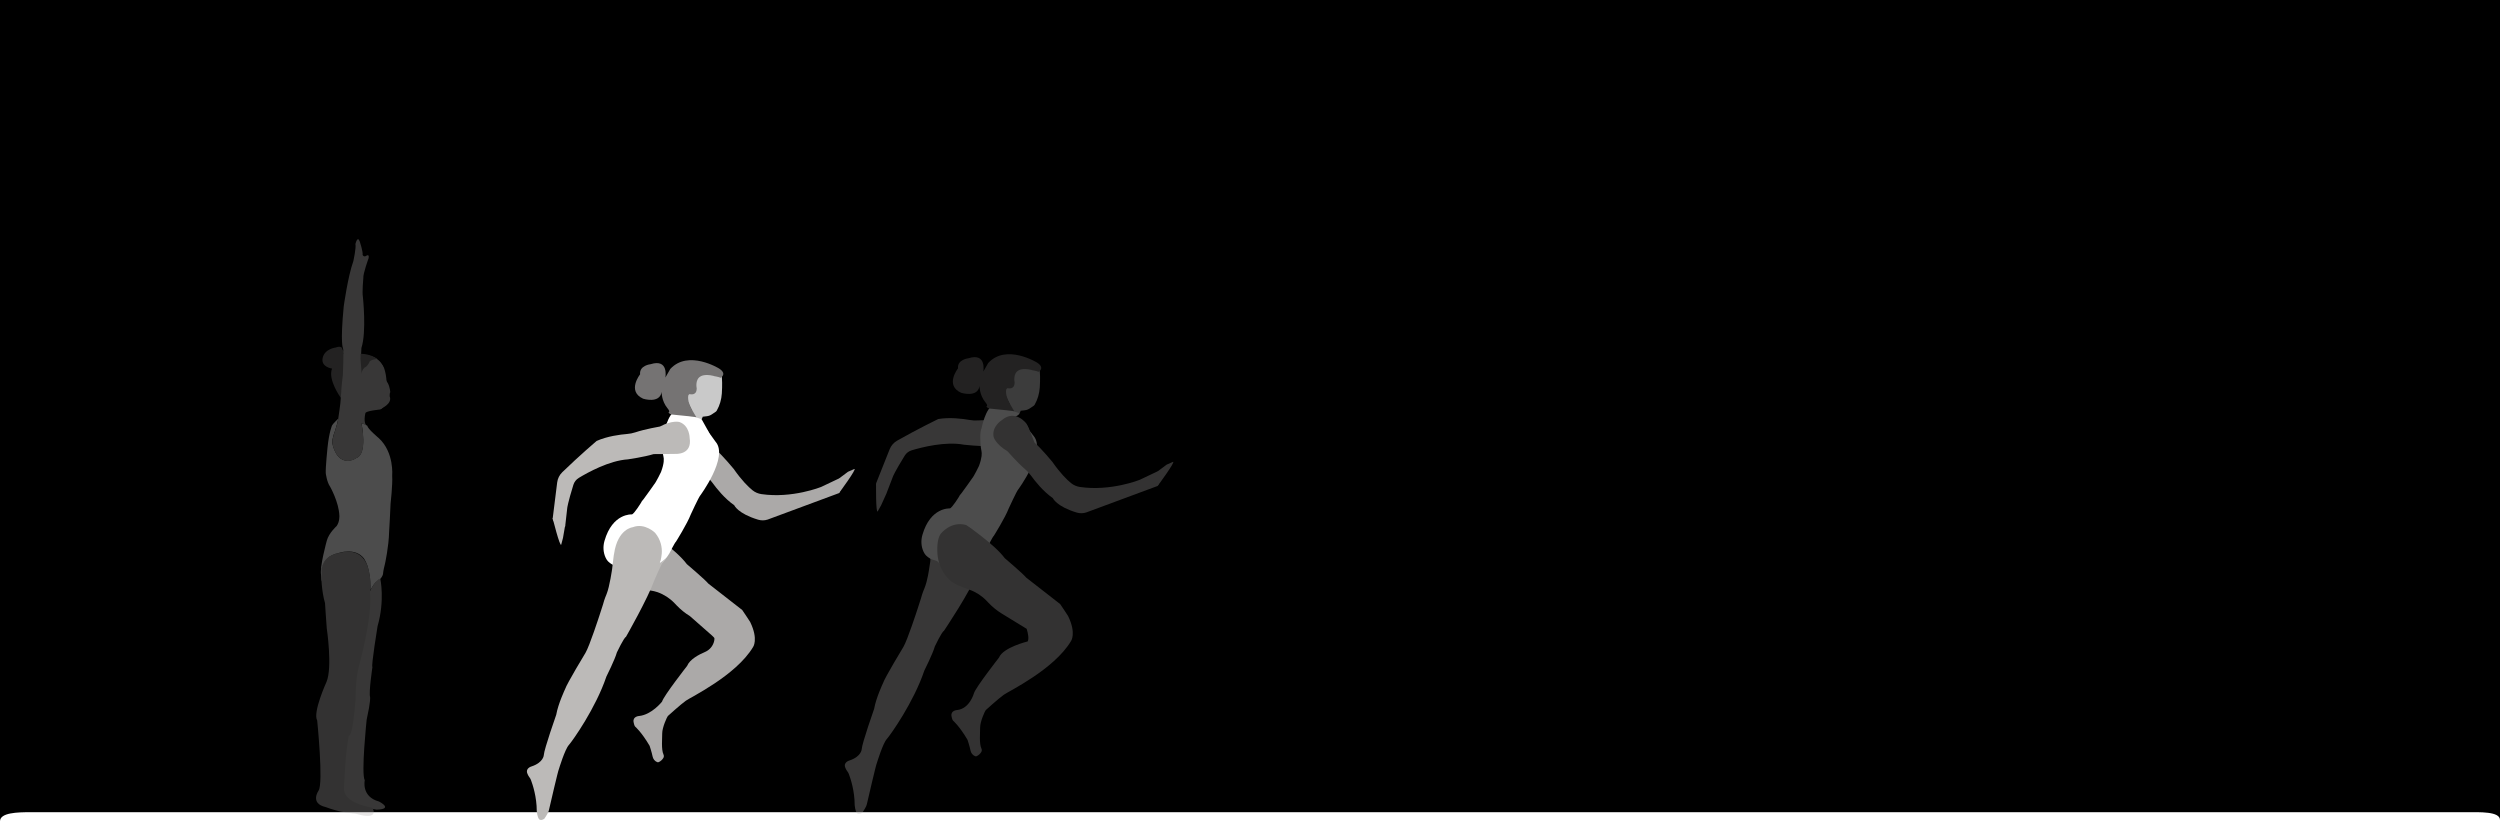
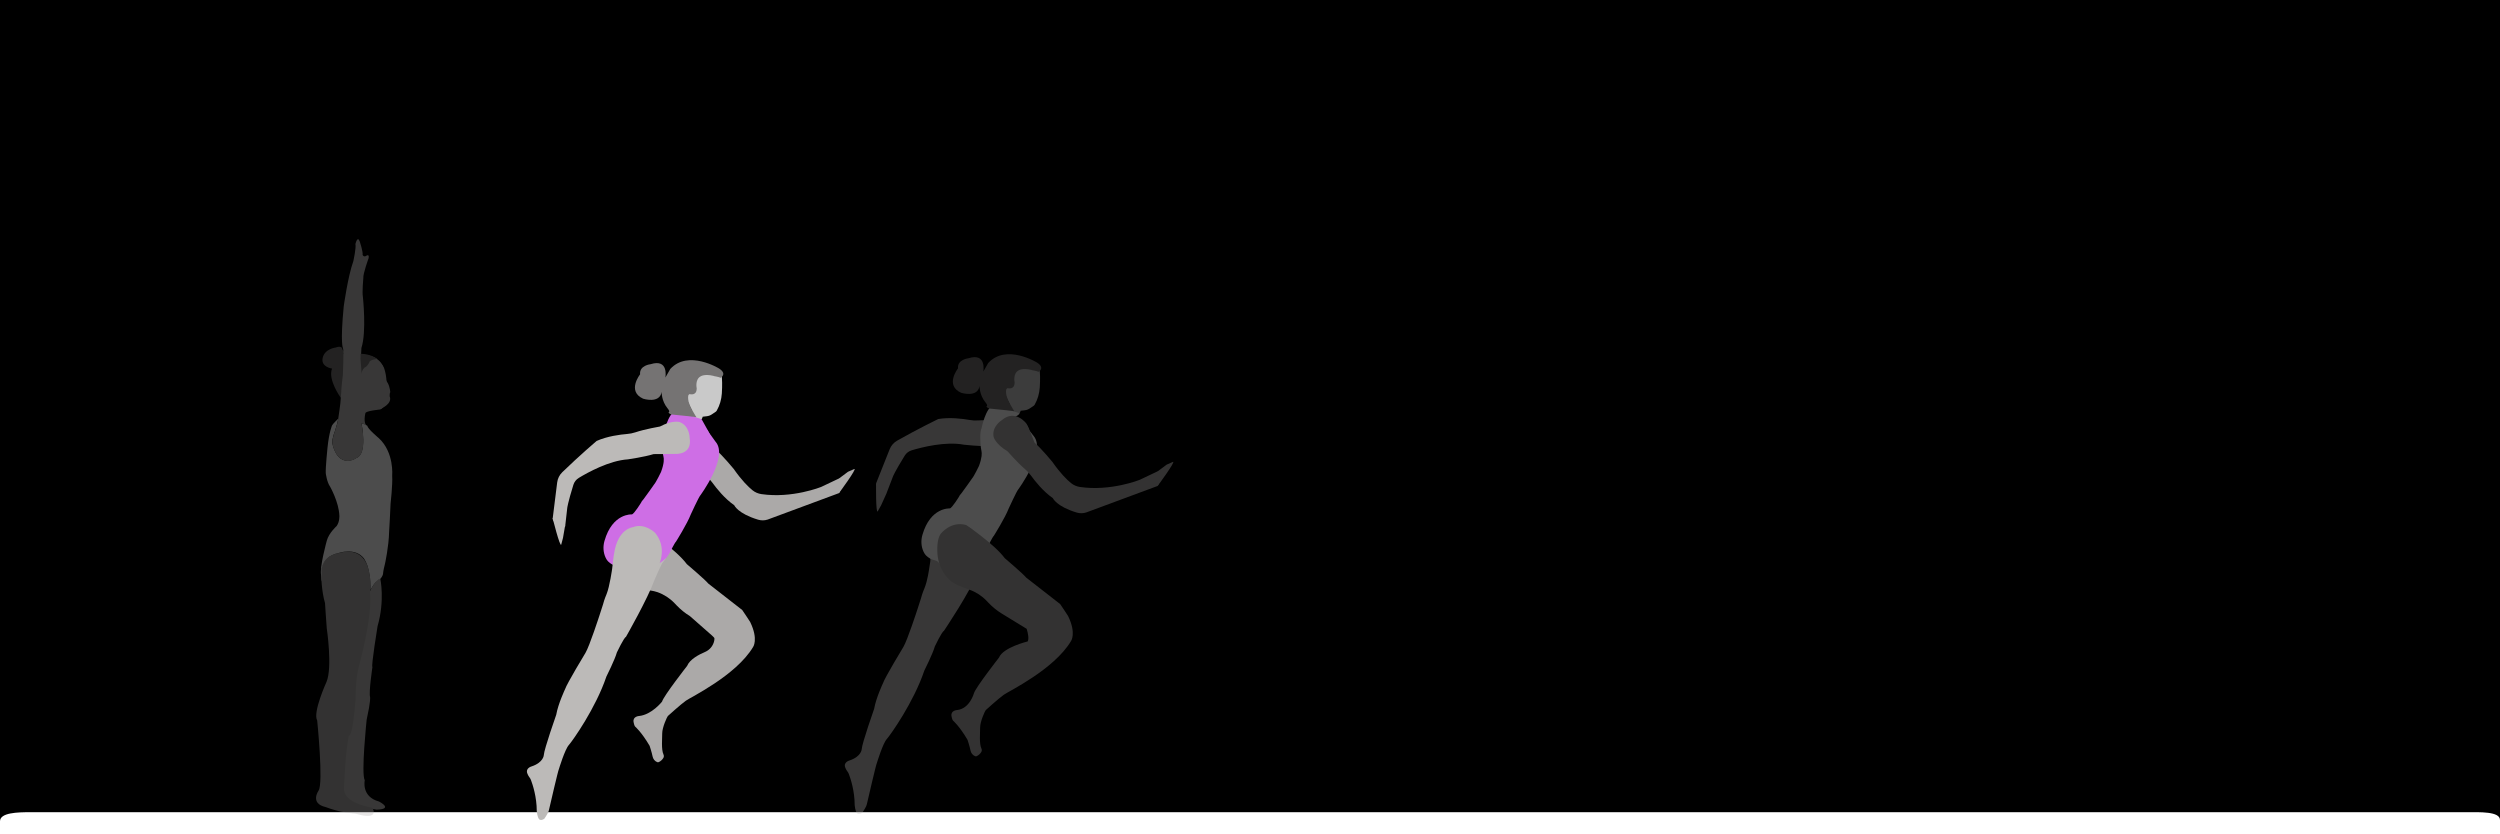
- <svg xmlns="http://www.w3.org/2000/svg" id="Layer_1" data-name="Layer 1" viewBox="0 0 3240 1080">
-   <defs>
-     <style>
-       .cls-1 {
-         fill: #757373;
-       }
- 
-       .cls-2 {
-         fill: #fff;
-       }
- 
-       .cls-3 {
-         fill: #bcbab8;
-       }
- 
-       .cls-4 {
-         fill: #c9c9c9;
-       }
- 
-       .cls-5 {
-         fill: #aba9a8;
-       }
- 
-       .cls-6 {
-         opacity: .3;
-       }
-     </style>
-   </defs>
-   <rect width="3240" height="1080" />
-   <path class="cls-2" d="m0,1089.53v-25.13c0-11.28,22.63-11.81,39.93-11.81h3156.36c17.3,0,43.71-1.17,43.71,10.11v25.13c0,11.28-26.42,19.91-43.71,19.91H39.93c-17.3,0-39.93-6.93-39.93-18.21Z" />
-   <g class="cls-6">
-     <g id="Capa_5" data-name="Capa 5">
-       <path class="cls-1" d="m441.33,515.01s-16.69-22.94-11-37.35c0,0-14.79-1.9-12.14-13.84,2.65-11.95,17.07-13.46,17.07-13.46,0,0,8.34-3.6,8.72,3.22,0,0,3.41,1.52.76,5.5,0,0,2.28-1.9,3.41-1.52l-.57,11.38s-4.17,26.74-3.41,30.91l-2.28,15.55-.57-.38Z" />
+ <svg xmlns="http://www.w3.org/2000/svg" version="1.1" id="Layer_1" x="0px" y="0px" viewBox="0 0 3240 1080" style="enable-background:new 0 0 3240 1080;" xml:space="preserve">
+   <style type="text/css">
+ 	.st0{fill:#FFFFFF;}
+ 	.st1{opacity:0.3;}
+ 	.st2{fill:#757373;}
+ 	.st3{fill:#BCBAB8;}
+ 	.st4{fill:#ABA9A8;}
+ 	.st5{fill:#C9C9C9;}
+ 	.st6{fill:#CE6EE5;}
+ </style>
+   <rect y="0" width="3240" height="1080" />
+   <path class="st0" d="M0,1089.53v-25.13c0-11.28,22.63-11.81,39.93-11.81h3156.36c17.3,0,43.71-1.17,43.71,10.11v25.13  c0,11.28-26.42,19.91-43.71,19.91H39.93C22.63,1107.74,0,1100.81,0,1089.53z" />
+   <g class="st1">
+     <g id="Capa_5">
+       <path class="st2" d="M441.33,515.01c0,0-16.69-22.94-11-37.35c0,0-14.79-1.9-12.14-13.84c2.65-11.95,17.07-13.46,17.07-13.46    s8.34-3.6,8.72,3.22c0,0,3.41,1.52,0.76,5.5c0,0,2.28-1.9,3.41-1.52l-0.57,11.38c0,0-4.17,26.74-3.41,30.91l-2.28,15.55    l-0.57-0.38L441.33,515.01z" />
    </g>
-     <path class="cls-3" d="m492.91,750.13s6.07,28.06-3.6,61.44c0,0-8.53,52.33-6.64,52.9,0,0-4.93,32.8-3.03,39.06,0,0,1.05,4.38-4.45,29.22,0,0-7.4,69.97-2.47,78.5,0,0-4.74,21.24,18.39,27.49,0,0,19.91,9.86-3.22,10.62,0,0-30.91-5.31-36.98-14.41,0,0-6.26-1.9-6.26-12.51l.95-35.27s1.14-20.48,3.03-23.13l5.97-30.93,2.65-45.13,4.74-36.79s15.55-63.71,12.14-74.52c0,.38,12.14-27.49,18.77-26.55Z" />
-     <path class="cls-5" d="m463.63,1055.26s24.93,7.8,20.1-6.22c-.49-1.43-1.73-2.48-3.22-2.74-8.13-1.42-35.85-7.56-34.72-25.37,1.33-20.86,1.71-42.1,6.26-67.5,0,0,4.83,4.91,8.81-47.23,0,0,0-27.12,3.98-41.34,0,0,18.58-66.18,14.6-97.08,0,0,8.34-65.04-41.34-50.82,0,0-24.84,3.6-21.81,29.2,0,0,.38,20.1,4.93,35.46,0,0,1.71,26.74,2.28,32.8,0,0,7.58,50.82-.38,69.4,0,0-18.1,39.65-12.04,49.89,0,0,8.34,82.1,1.71,91.02,0,0-11.57,16.5,9.29,21.24,0,0,8.61,3.41,19.7,5.92,0,0,12.16,1.89,14.65,2.2.19,0,4.71.21,7.19,1.19Z" />
-     <path class="cls-2" d="m480.01,764.74s7.02-13.46,12.89-14.6c0,0,3.41-3.41,3.6-7.21,0,0,0-2.84,2.47-12.33,0,0,4.93-22.56,5.31-41.15,0,0,1.9-32.42,1.9-36.6,0,0,2.84-25.03,2.09-36.22,0,0,2.84-30.15-17.26-48.73,0,0-15.17-12.7-14.79-15.93,0,0-7.58-5.12-7.58-2.47,0,0,7.96,39.06-6.83,43.99,0,0-13.65,10.24-24.65-3.41,0,0-8.91-12.89-5.88-22,0,0,.57-3.79,2.84-9.48l2.28-7.77.76-2.47.19-1.52.57-2.09.38-2.09s-7.21,6.83-7.96,8.72c0,0-3.79,8.34-5.88,28.63,0,0-2.65,25.79-2.28,33.18,0,0,1.33,11.57,5.69,17.63,0,0,11.38,20.1,11.95,37.54,0,0,.57,7.77-3.6,13.46,0,0-10.05,8.91-12.7,18.96,0,0-9.48,34.13-7.4,44.37l.57,6.26.38,1.52.19.19-.38-4.55s-.19-3.98-.19-4.36c0,0-3.41-22.19,22-27.49,0,0,21.62-7.77,32.99,7.02-.38.19,9.48,10.62,8.34,40.96Z" />
-     <path class="cls-3" d="m468.63,549.71s8.34,38.87-6.83,43.99c0,0-13.08,10.24-24.65-3.41,0,0-8.72-12.51-5.88-22,0,0,1.33-5.88,2.84-9.48l3.03-10.05s.19-1.33.57-3.03l.57-2.65s3.41-22.37,3.22-25.6c0,0,1.52-23.51,2.84-31.1,0,0,1.52-33.18.19-35.08,0,0-3.79-5.5.95-54.23,0,0,5.31-38.87,12.51-58.78,0,0,3.79-17.26,2.65-22,0,0,2.65-11.76,5.69-3.03,0,0,4.36,13.27,3.6,17.07,0,0,1.33,3.03,4.17,1.52,0,0,4.93-3.79,3.6,2.84,0,0-7.4,20.1-6.83,25.79,0,0-1.71,18.01-.57,24.27,0,0,4.93,45.51-1.9,66.18,0,0-1.71,25.41-.19,27.87-.57,0,2.84,65.04.38,70.92Z" />
-     <path class="cls-3" d="m466.17,459.26s13.65.95,23.32,7.77c4.36,3.03,7.96,7.4,9.29,13.27,0,0,2.65,9.29,1.9,15.55,0,0,1.33,13.84-1.71,18.58,0,0,.57,14.79-6.64,16.31,0,0-18.39,1.71-18.77,4.74,0,0-3.41,13.27,2.28,16.69,0,0-7.02-4.93-8.53-3.41,0,0,1.14-15.36.76-17.82l-.57-26.93-.76-21.43-.76-16.5-.76-6.07-.19-.95,1.14.19Z" />
-     <path class="cls-3" d="m467.69,521.08c6.45-18.58,1.71-41.15,10.43-59.73,0-.19.19-.19.19-.38,19.91,4.36,19.53,21.43,19.53,21.43-.76,6.83,4.74,14.03,4.74,14.03,2.84,5.31,3.22,11.95,3.22,11.95-.95.76-.76,5.31-.76,5.31,3.98,9.67-11.57,16.12-11.57,16.12-2.47-.38-4.17.19-5.5.95-6.07-4.17-13.27-6.45-20.29-9.67Z" />
-     <path class="cls-1" d="m467.31,463.43v-3.41c0-.19,0-.38,0-.76v-.76c3.03,0,13.65.57,21.81,6.83,0,0-10.62.57-10.62,4.74,0,0-3.22,5.69-5.69,6.07,0,0-4.17,3.22-4.17,8.72,0,0-.76-13.08-1.52-20.86.19,0,.19-.38.19-.57Z" />
+     <path class="st3" d="M492.91,750.13c0,0,6.07,28.06-3.6,61.44c0,0-8.53,52.33-6.64,52.9c0,0-4.93,32.8-3.03,39.06   c0,0,1.05,4.38-4.45,29.22c0,0-7.4,69.97-2.47,78.5c0,0-4.74,21.24,18.39,27.49c0,0,19.91,9.86-3.22,10.62   c0,0-30.91-5.31-36.98-14.41c0,0-6.26-1.9-6.26-12.51l0.95-35.27c0,0,1.14-20.48,3.03-23.13l5.97-30.93l2.65-45.13l4.74-36.79   c0,0,15.55-63.71,12.14-74.52c0,0.38,12.14-27.49,18.77-26.55L492.91,750.13z" />
+     <path class="st4" d="M463.63,1055.26c0,0,24.93,7.8,20.1-6.22c-0.49-1.43-1.73-2.48-3.22-2.74c-8.13-1.42-35.85-7.56-34.72-25.37   c1.33-20.86,1.71-42.1,6.26-67.5c0,0,4.83,4.91,8.81-47.23c0,0,0-27.12,3.98-41.34c0,0,18.58-66.18,14.6-97.08   c0,0,8.34-65.04-41.34-50.82c0,0-24.84,3.6-21.81,29.2c0,0,0.38,20.1,4.93,35.46c0,0,1.71,26.74,2.28,32.8   c0,0,7.58,50.82-0.38,69.4c0,0-18.1,39.65-12.04,49.89c0,0,8.34,82.1,1.71,91.02c0,0-11.57,16.5,9.29,21.24   c0,0,8.61,3.41,19.7,5.92c0,0,12.16,1.89,14.65,2.2c0.19,0,4.71,0.21,7.19,1.19L463.63,1055.26z" />
+     <path class="st0" d="M480.01,764.74c0,0,7.02-13.46,12.89-14.6c0,0,3.41-3.41,3.6-7.21c0,0,0-2.84,2.47-12.33   c0,0,4.93-22.56,5.31-41.15c0,0,1.9-32.42,1.9-36.6c0,0,2.84-25.03,2.09-36.22c0,0,2.84-30.15-17.26-48.73   c0,0-15.17-12.7-14.79-15.93c0,0-7.58-5.12-7.58-2.47c0,0,7.96,39.06-6.83,43.99c0,0-13.65,10.24-24.65-3.41   c0,0-8.91-12.89-5.88-22c0,0,0.57-3.79,2.84-9.48l2.28-7.77l0.76-2.47l0.19-1.52l0.57-2.09l0.38-2.09c0,0-7.21,6.83-7.96,8.72   c0,0-3.79,8.34-5.88,28.63c0,0-2.65,25.79-2.28,33.18c0,0,1.33,11.57,5.69,17.63c0,0,11.38,20.1,11.95,37.54   c0,0,0.57,7.77-3.6,13.46c0,0-10.05,8.91-12.7,18.96c0,0-9.48,34.13-7.4,44.37l0.57,6.26l0.38,1.52l0.19,0.19l-0.38-4.55   c0,0-0.19-3.98-0.19-4.36c0,0-3.41-22.19,22-27.49c0,0,21.62-7.77,32.99,7.02c-0.38,0.19,9.48,10.62,8.34,40.96L480.01,764.74z" />
+     <path class="st3" d="M468.63,549.71c0,0,8.34,38.87-6.83,43.99c0,0-13.08,10.24-24.65-3.41c0,0-8.72-12.51-5.88-22   c0,0,1.33-5.88,2.84-9.48l3.03-10.05c0,0,0.19-1.33,0.57-3.03l0.57-2.65c0,0,3.41-22.37,3.22-25.6c0,0,1.52-23.51,2.84-31.1   c0,0,1.52-33.18,0.19-35.08c0,0-3.79-5.5,0.95-54.23c0,0,5.31-38.87,12.51-58.78c0,0,3.79-17.26,2.65-22c0,0,2.65-11.76,5.69-3.03   c0,0,4.36,13.27,3.6,17.07c0,0,1.33,3.03,4.17,1.52c0,0,4.93-3.79,3.6,2.84c0,0-7.4,20.1-6.83,25.79c0,0-1.71,18.01-0.57,24.27   c0,0,4.93,45.51-1.9,66.18c0,0-1.71,25.41-0.19,27.87c-0.57,0,2.84,65.04,0.38,70.92L468.63,549.71z" />
+     <path class="st3" d="M466.17,459.26c0,0,13.65,0.95,23.32,7.77c4.36,3.03,7.96,7.4,9.29,13.27c0,0,2.65,9.29,1.9,15.55   c0,0,1.33,13.84-1.71,18.58c0,0,0.57,14.79-6.64,16.31c0,0-18.39,1.71-18.77,4.74c0,0-3.41,13.27,2.28,16.69   c0,0-7.02-4.93-8.53-3.41c0,0,1.14-15.36,0.76-17.82l-0.57-26.93l-0.76-21.43l-0.76-16.5l-0.76-6.07l-0.19-0.95l1.14,0.19V459.26z" />
+     <path class="st3" d="M467.69,521.08c6.45-18.58,1.71-41.15,10.43-59.73c0-0.19,0.19-0.19,0.19-0.38   c19.91,4.36,19.53,21.43,19.53,21.43c-0.76,6.83,4.74,14.03,4.74,14.03c2.84,5.31,3.22,11.95,3.22,11.95   c-0.95,0.76-0.76,5.31-0.76,5.31c3.98,9.67-11.57,16.12-11.57,16.12c-2.47-0.38-4.17,0.19-5.5,0.95   c-6.07-4.17-13.27-6.45-20.29-9.67L467.69,521.08z" />
+     <path class="st2" d="M467.31,463.43v-3.41c0-0.19,0-0.38,0-0.76v-0.76c3.03,0,13.65,0.57,21.81,6.83c0,0-10.62,0.57-10.62,4.74   c0,0-3.22,5.69-5.69,6.07c0,0-4.17,3.22-4.17,8.72c0,0-0.76-13.08-1.52-20.86C467.31,464,467.31,463.62,467.31,463.43   L467.31,463.43z" />
  </g>
  <g>
-     <path class="cls-5" d="m1091.16,623.62c-.72,12.37-3.85,15.47-3.85,15.47l-92.39,34.26c-4.01,1.33-8.34,1.38-12.39.16-26.47-7.97-30.98-18.74-30.98-18.74-12.47-8.6-23.06-21.96-28.26-29.16-2.16-2.98-4.63-5.72-7.45-8.1-9.9-8.34-22.89-23.3-22.89-23.3-15.76-9.4-18.1-18.62-18.1-18.62-2.81-13.67,10.65-21.85,10.65-21.85,17.38-14.86,31.76,4.38,31.76,4.38,3.63,5.57,10.53,24.63,10.53,24.63,9.3,8.19,23.05,24.91,23.05,24.91,10.57,15.17,19.15,23.47,24.42,27.73,3.33,2.69,7.34,4.38,11.57,4.99,39.94,5.79,77.29-9.27,77.29-9.27l23.46-11.13,1.88.96c1,.51,1.75,1.54,1.69,2.66Z" />
-     <path class="cls-5" d="m876.94,784.61l-2.71-2.85c-6.14-6.44-13.72-11.35-22.11-14.32-11.03-3.9-28.06-2.69-34.16-8.68-8.03-7.89-13.1-18.32-14.64-29.47-1.25-9.07-1.01-22.87,3.59-29.55,0,0,13.19-17.4,33.29-11.58,0,0,36.4,24.66,49.91,42.92,0,0,24.14,20.5,27.8,25.18l44.01,34.3c1.99,2.64,10.34,15.6,10.34,15.6,10.97,22.6,3.67,32.49,3.67,32.49-22.08,36.81-80.92,65.01-87.01,69.45-6.25,4.33-23.39,19.87-23.39,19.87-.96.99-7.4,14.78-7.31,22.71.07,6.14-1.4,20.58,1.66,27.15.67,1.45.64,3.12-.18,4.49h0c-1.38,2.29-3.4,4.14-5.8,5.31h0c-.65.32-1.4.38-2.07.13-.04-.01-.08-.03-.12-.05-3.15-1.22-5.32-4.1-5.97-7.42-1.06-5.39-3.84-13.72-3.84-13.72-10.43-17.78-18.57-24.75-18.57-24.75-1.47-1.25-2.2-5.95-2.2-5.95-1.38-7.48,7.1-7.94,7.1-7.94,16.55-1.67,29.79-18.64,29.79-18.64,1.97-7.27,32.47-46.27,32.47-46.27,3.43-8.42,15.12-14.65,23.23-18.08,6.09-2.58,10.51-7.99,11.91-14.45.99-4.56-.39-4.11-3.03-6.98l-28.43-25c-6.33-3.87-12.12-8.55-17.24-13.92Z" />
-     <polygon class="cls-4" points="910.82 540.05 909.36 543.38 896.12 543.38 896.79 531.97 905.39 529.8 910.82 540.05" />
-     <path class="cls-2" d="m918.99,560.69c.37.66.79,1.29,1.25,1.89,3.09,3.97,7.46,10.62,7.43,10.22,16.5,19.93-20.2,69.41-20.2,69.41-1.84,1.94-12.21,24.47-12.21,24.47-4.49,11.86-19.19,35.31-19.19,35.31-1.4.88-8.64,15.35-8.64,15.35-5.93,9.81-14.3,16.96-14.3,16.96l2.41-7.32c1.87-10.04.38-16.48.38-16.48-3.93-26.16-26.79-21.69-26.79-21.69l-23.06,50.16s-.56-1.24-2.12-2.81c-1.24-1.25-2.86-2.03-4.59-2.39-7.37-1.54-11.78-6.77-11.78-6.77-1.11-1.21-2.05-2.84-2.85-4.6-3.01-6.66-3.36-14.25-1.36-21.28,10.32-36.33,35.53-34.47,35.53-34.47,2.82-.29,12.03-15.36,12.03-15.36,0,0-.12.78.07-.18.19-.96,2.9-4,2.9-4l8.24-11.35,5.55-7.89c2.64-2.86,9.01-16.23,9.01-16.23,4.32-11.56,3.78-17.26,3.22-19.4-.28-1.1-.53-2.2-.65-3.33-.64-5.73-1.97-20.68.85-26.38,0,0,4.94-26.06,15.8-30.55l33.43,11.41,9.63,17.3Z" />
-     <path class="cls-4" d="m901.12,539.75s-15.71-26.3-10.27-28.59c0,0,14.96-2.18,10.28-13.47,0,0-10.63-25.04,32.92-16.79,0,0,2.88,6.6,1.45,29-.5,7.76-2.66,15.36-6.5,22.11-.03.06-.07.12-.11.18-.36.63-.88,1.17-1.48,1.57l-4.94,3.31c-1.92,1.29-4.12,2.1-6.42,2.36l-5.23.6c-1.09.12-2.18.15-3.27.09l-6.43-.39Z" />
-     <path class="cls-1" d="m933.94,489.62s8.96-5-2-12.02c0,0-39.93-24.71-63.23.56l-6.39,11.15s4.73-24.86-19.16-17.31c0,0-14.76,1.5-13.61,13.14,0,0-17.39,21.88,3.93,31.57,0,0,21.41,6.97,24.04-8.81,0,0-.54,11.3,7.65,21.38,0,0,3.95,4.21,1.08,5.38h0c1.19,1.48,2.91,2.41,4.79,2.6,7.82.77,28.75,2.86,31.48,3.41,0,0-10.27-15.55-10.61-23.06,0,0-.62-4.57.76-6.3,0,0,.19-.43.81-.45l.63-.03s8.35,2.36,8.78-6.64c0,0,.16-1.05-.08-1.67,0,0-2.16-10.97,5.39-14.86,0,0,4.86-3.35,16.47-.53-.19.43,6.28.95,9.27,2.49Z" />
-     <path class="cls-5" d="m1087.23,639.09c.01.26,24.06-32.54,19.98-31.28-.59.18-8.23,3.62-8.23,3.62l-11.47,8.57-.28,19.09Z" />
-     <path class="cls-3" d="m716.26,671.26c-.21-.16,9.52,38.52,11.09,34.55.22-.57,2.29-8.69,2.29-8.69l2.77-16.12-16.15-9.73Z" />
-     <path class="cls-3" d="m793.38,736.93s-3.23,23.17-7.22,32.95c0,0-3.01,6.86-4.59,13.28l-4.74,14.67s-12.83,39.58-18.03,48.25c0,0-24.11,39.76-26.48,47.09,0,0-8.98,18.95-11.43,33.1,0,0-15.73,44.73-16.11,52.26,0,0-.22,9.63-16.03,14.8,0,0-8.19,2.26-5.24,9.28,0,0,1.04,2.68,2.3,4.3.94,1.2,1.74,2.49,2.28,3.91,2.37,6.26,7.55,22.05,7.55,40.34,0,0,.69,8.03,3.1,10.67,0,0,2.29,2.41,6.77-.8,0,0,3.28-4.73,5.05-8.53.37-.8.64-1.64.84-2.5,1.78-7.74,11.9-51.68,13.01-53.49,0,0,7.71-25.49,12.88-31.06,5-5.64,34.88-47.92,48.58-88.6,0,0,11.14-22.22,13.63-31.37,0,0,8.98-18.95,11.74-20.11,0,0,28.45-49.83,36.89-73.57,0,0,9.12-21.37,11.05-23.07l4.45-5.83s-4.4,4.19-8.85,6.94c0,0,9.63-20.56-5.76-39.29,0,0-13.43-13.37-28.99-7.27,0,0-19.42,1.83-24.18,34.33,0,0-.55,1.85-1.39,10.02l-1.1,9.3Z" />
-     <path class="cls-3" d="m727.49,683.45c-11.65-6.5-11.23-11.31-11.23-11.31l5.84-46.86c.63-5.04,2.94-9.73,6.59-13.27,21.98-21.33,44.47-40.51,44.47-40.51,13.82-6.21,30.74-8.34,39.58-9.06,3.67-.3,7.3-.99,10.78-2.17,12.26-4.14,31.79-7.5,31.79-7.5,16.21-8.6,25.3-5.83,25.3-5.83,13.15,4.68,13.17,20.44,13.17,20.44,3.7,22.56-18.45,20.86-18.45,20.86-6.65.22-28.27.28-28.27.28-11.82,3.71-33.25,6.8-33.25,6.8-24.26,1.55-52.3,17.11-63.71,24.05-3.36,2.04-5.85,5.25-7.01,9-7.28,23.57-7.92,29.83-7.92,29.83l-2.72,24.09-1.79,1.11c-.96.59-2.17.61-3.15.06Z" />
+     <path class="st4" d="M1091.16,623.62c-0.72,12.37-3.85,15.47-3.85,15.47l-92.39,34.26c-4.01,1.33-8.34,1.38-12.39,0.16   c-26.47-7.97-30.98-18.74-30.98-18.74c-12.47-8.6-23.06-21.96-28.26-29.16c-2.16-2.98-4.63-5.72-7.45-8.1   c-9.9-8.34-22.89-23.3-22.89-23.3c-15.76-9.4-18.1-18.62-18.1-18.62c-2.81-13.67,10.65-21.85,10.65-21.85   c17.38-14.86,31.76,4.38,31.76,4.38c3.63,5.57,10.53,24.63,10.53,24.63c9.3,8.19,23.05,24.91,23.05,24.91   c10.57,15.17,19.15,23.47,24.42,27.73c3.33,2.69,7.34,4.38,11.57,4.99c39.94,5.79,77.29-9.27,77.29-9.27l23.46-11.13l1.88,0.96   c1,0.51,1.75,1.54,1.69,2.66L1091.16,623.62z" />
+     <path class="st4" d="M876.94,784.61l-2.71-2.85c-6.14-6.44-13.72-11.35-22.11-14.32c-11.03-3.9-28.06-2.69-34.16-8.68   c-8.03-7.89-13.1-18.32-14.64-29.47c-1.25-9.07-1.01-22.87,3.59-29.55c0,0,13.19-17.4,33.29-11.58c0,0,36.4,24.66,49.91,42.92   c0,0,24.14,20.5,27.8,25.18l44.01,34.3c1.99,2.64,10.34,15.6,10.34,15.6c10.97,22.6,3.67,32.49,3.67,32.49   c-22.08,36.81-80.92,65.01-87.01,69.45c-6.25,4.33-23.39,19.87-23.39,19.87c-0.96,0.99-7.4,14.78-7.31,22.71   c0.07,6.14-1.4,20.58,1.66,27.15c0.67,1.45,0.64,3.12-0.18,4.49l0,0c-1.38,2.29-3.4,4.14-5.8,5.31l0,0   c-0.65,0.32-1.4,0.38-2.07,0.13c-0.04-0.01-0.08-0.03-0.12-0.05c-3.15-1.22-5.32-4.1-5.97-7.42c-1.06-5.39-3.84-13.72-3.84-13.72   c-10.43-17.78-18.57-24.75-18.57-24.75c-1.47-1.25-2.2-5.95-2.2-5.95c-1.38-7.48,7.1-7.94,7.1-7.94   c16.55-1.67,29.79-18.64,29.79-18.64c1.97-7.27,32.47-46.27,32.47-46.27c3.43-8.42,15.12-14.65,23.23-18.08   c6.09-2.58,10.51-7.99,11.91-14.45c0.99-4.56-0.39-4.11-3.03-6.98l-28.43-25c-6.33-3.87-12.12-8.55-17.24-13.92L876.94,784.61z" />
+     <polygon class="st5" points="910.82,540.05 909.36,543.38 896.12,543.38 896.79,531.97 905.39,529.8  " />
+     <path class="st6" d="M918.99,560.69c0.37,0.66,0.79,1.29,1.25,1.89c3.09,3.97,7.46,10.62,7.43,10.22   c16.5,19.93-20.2,69.41-20.2,69.41c-1.84,1.94-12.21,24.47-12.21,24.47c-4.49,11.86-19.19,35.31-19.19,35.31   c-1.4,0.88-8.64,15.35-8.64,15.35c-5.93,9.81-14.3,16.96-14.3,16.96l2.41-7.32c1.87-10.04,0.38-16.48,0.38-16.48   c-3.93-26.16-26.79-21.69-26.79-21.69l-23.06,50.16c0,0-0.56-1.24-2.12-2.81c-1.24-1.25-2.86-2.03-4.59-2.39   c-7.37-1.54-11.78-6.77-11.78-6.77c-1.11-1.21-2.05-2.84-2.85-4.6c-3.01-6.66-3.36-14.25-1.36-21.28   c10.32-36.33,35.53-34.47,35.53-34.47c2.82-0.29,12.03-15.36,12.03-15.36s-0.12,0.78,0.07-0.18s2.9-4,2.9-4l8.24-11.35l5.55-7.89   c2.64-2.86,9.01-16.23,9.01-16.23c4.32-11.56,3.78-17.26,3.22-19.4c-0.28-1.1-0.53-2.2-0.65-3.33c-0.64-5.73-1.97-20.68,0.85-26.38   c0,0,4.94-26.06,15.8-30.55l33.43,11.41l9.63,17.3L918.99,560.69z" />
+     <path class="st5" d="M901.12,539.75c0,0-15.71-26.3-10.27-28.59c0,0,14.96-2.18,10.28-13.47c0,0-10.63-25.04,32.92-16.79   c0,0,2.88,6.6,1.45,29c-0.5,7.76-2.66,15.36-6.5,22.11c-0.03,0.06-0.07,0.12-0.11,0.18c-0.36,0.63-0.88,1.17-1.48,1.57l-4.94,3.31   c-1.92,1.29-4.12,2.1-6.42,2.36l-5.23,0.6c-1.09,0.12-2.18,0.15-3.27,0.09l-6.43-0.39L901.12,539.75z" />
+     <path class="st2" d="M933.94,489.62c0,0,8.96-5-2-12.02c0,0-39.93-24.71-63.23,0.56l-6.39,11.15c0,0,4.73-24.86-19.16-17.31   c0,0-14.76,1.5-13.61,13.14c0,0-17.39,21.88,3.93,31.57c0,0,21.41,6.97,24.04-8.81c0,0-0.54,11.3,7.65,21.38   c0,0,3.95,4.21,1.08,5.38l0,0c1.19,1.48,2.91,2.41,4.79,2.6c7.82,0.77,28.75,2.86,31.48,3.41c0,0-10.27-15.55-10.61-23.06   c0,0-0.62-4.57,0.76-6.3c0,0,0.19-0.43,0.81-0.45l0.63-0.03c0,0,8.35,2.36,8.78-6.64c0,0,0.16-1.05-0.08-1.67   c0,0-2.16-10.97,5.39-14.86c0,0,4.86-3.35,16.47-0.53C924.48,487.56,930.95,488.08,933.94,489.62L933.94,489.62z" />
+     <path class="st4" d="M1087.23,639.09c0.01,0.26,24.06-32.54,19.98-31.28c-0.59,0.18-8.23,3.62-8.23,3.62l-11.47,8.57   L1087.23,639.09z" />
+     <path class="st3" d="M716.26,671.26c-0.21-0.16,9.52,38.52,11.09,34.55c0.22-0.57,2.29-8.69,2.29-8.69l2.77-16.12l-16.15-9.73   V671.26z" />
+     <path class="st3" d="M793.38,736.93c0,0-3.23,23.17-7.22,32.95c0,0-3.01,6.86-4.59,13.28l-4.74,14.67c0,0-12.83,39.58-18.03,48.25   c0,0-24.11,39.76-26.48,47.09c0,0-8.98,18.95-11.43,33.1c0,0-15.73,44.73-16.11,52.26c0,0-0.22,9.63-16.03,14.8   c0,0-8.19,2.26-5.24,9.28c0,0,1.04,2.68,2.3,4.3c0.94,1.2,1.74,2.49,2.28,3.91c2.37,6.26,7.55,22.05,7.55,40.34   c0,0,0.69,8.03,3.1,10.67c0,0,2.29,2.41,6.77-0.8c0,0,3.28-4.73,5.05-8.53c0.37-0.8,0.64-1.64,0.84-2.5   c1.78-7.74,11.9-51.68,13.01-53.49c0,0,7.71-25.49,12.88-31.06c5-5.64,34.88-47.92,48.58-88.6c0,0,11.14-22.22,13.63-31.37   c0,0,8.98-18.95,11.74-20.11c0,0,28.45-49.83,36.89-73.57c0,0,9.12-21.37,11.05-23.07l4.45-5.83c0,0-4.4,4.19-8.85,6.94   c0,0,9.63-20.56-5.76-39.29c0,0-13.43-13.37-28.99-7.27c0,0-19.42,1.83-24.18,34.33c0,0-0.55,1.85-1.39,10.02l-1.1,9.3   L793.38,736.93z" />
+     <path class="st3" d="M727.49,683.45c-11.65-6.5-11.23-11.31-11.23-11.31l5.84-46.86c0.63-5.04,2.94-9.73,6.59-13.27   c21.98-21.33,44.47-40.51,44.47-40.51c13.82-6.21,30.74-8.34,39.58-9.06c3.67-0.3,7.3-0.99,10.78-2.17   c12.26-4.14,31.79-7.5,31.79-7.5c16.21-8.6,25.3-5.83,25.3-5.83c13.15,4.68,13.17,20.44,13.17,20.44   c3.7,22.56-18.45,20.86-18.45,20.86c-6.65,0.22-28.27,0.28-28.27,0.28c-11.82,3.71-33.25,6.8-33.25,6.8   c-24.26,1.55-52.3,17.11-63.71,24.05c-3.36,2.04-5.85,5.25-7.01,9c-7.28,23.57-7.92,29.83-7.92,29.83l-2.72,24.09l-1.79,1.11   c-0.96,0.59-2.17,0.61-3.15,0.06L727.49,683.45z" />
  </g>
-   <g class="cls-6">
-     <polygon class="cls-4" points="1322.86 532.34 1321.39 535.68 1308.16 535.68 1308.83 524.26 1317.43 522.1 1322.86 532.34" />
-     <path class="cls-3" d="m1143.56,639.91c-9.64-9.22-8.03-13.77-8.03-13.77l17.45-43.88c1.88-4.72,5.3-8.68,9.72-11.18,26.64-15.11,53.23-28.02,53.23-28.02,14.94-2.53,31.85-.34,40.59,1.2,3.63.64,7.31.88,10.98.61,12.91-.92,32.65.75,32.65.75,17.85-4.24,25.95.73,25.95.73,11.55,7.84,7.6,23.09,7.6,23.09-2.1,22.77-23.11,15.54-23.11,15.54-6.49-1.46-27.43-6.85-27.43-6.85-12.38.61-33.89-1.79-33.89-1.79-23.87-4.61-54.93,3.4-67.71,7.24-3.77,1.13-6.98,3.6-9.05,6.95-12.98,20.98-15.17,26.87-15.17,26.87l-8.7,22.63-2.02.62c-1.08.33-2.25.05-3.07-.73Z" />
-     <path class="cls-3" d="m1123.44,1042.29c1.78-7.74,11.9-51.68,13.01-53.49,0,0,7.71-25.49,12.88-31.06,5-5.64,34.88-47.92,48.58-88.6,0,0,11.14-22.22,13.63-31.37,0,0,8.98-18.95,11.74-20.11,0,0,35.22-52.24,43.66-75.98,0,0,2.34-18.96,4.28-20.66l6.34-9.45s-6.3,7.81-10.74,10.56c0,0,9.63-20.56-5.76-39.29,0,0-13.43-13.37-28.99-7.27,0,0-19.42,1.83-24.18,34.33,0,0-.55,1.85-1.39,10.02l-1.96.24s2.05,3.12.86,9.07l-1.27,8.2s-1.96,14.97-5.95,24.75c0,0-3.01,6.86-4.59,13.28l-4.74,14.67s-12.83,39.58-18.03,48.25c0,0-24.11,39.76-26.48,47.09,0,0-8.98,18.95-11.43,33.1,0,0-15.73,44.73-16.11,52.26,0,0-.22,9.63-16.03,14.8,0,0-8.19,2.26-5.24,9.28,0,0,1.04,2.68,2.3,4.3.94,1.2,1.74,2.49,2.28,3.91,2.37,6.26,7.55,22.05,7.55,40.34,0,0,.69,8.03,3.1,10.67,0,0,2.29,2.41,6.77-.8,0,0,3.28-4.73,5.05-8.53.37-.8.64-1.64.84-2.5Z" />
-     <path class="cls-2" d="m1287.96,524.26l33.43,11.41c-1.78,5.3-27.69,13.16-27.69,13.16-2.33,7.14-4.37,15.37-4.37,15.37,9.54,16.63,24.86,12.79,24.86,12.79,13.65-7.86,16.07-22.25,16.07-22.25,4.14,2.55,9.47,10.78,9.44,10.35,16.5,19.93-20.2,69.41-20.2,69.41-1.84,1.94-12.21,24.47-12.21,24.47-4.49,11.86-19.19,35.31-19.19,35.31-1.4.88-8.64,15.35-8.64,15.35-5.93,9.81-14.3,16.96-14.3,16.96l2.41-7.32c1.87-10.04.38-16.48.38-16.48-3.93-26.16-26.79-21.69-26.79-21.69l-23.06,50.16s-.56-1.24-2.12-2.81c-1.24-1.25-2.86-2.03-4.59-2.39-7.37-1.54-11.78-6.77-11.78-6.77-1.13-1.24-2.09-2.9-2.89-4.7-3-6.69-3.29-14.28-1.28-21.33,10.34-36.18,35.49-34.33,35.49-34.33,2.82-.29,12.03-15.36,12.03-15.36,0,0-.12.78.07-.18.19-.96,2.9-4,2.9-4l8.24-11.35,5.55-7.89c2.64-2.86,9.01-16.23,9.01-16.23,4.13-11.06,3.82-16.75,3.3-19.1-.39-1.75-.72-3.5-.9-5.28-.66-6.56-1.56-19.51,1.03-24.72,0,0,4.94-26.06,15.8-30.55Z" />
-     <path class="cls-5" d="m1281.28,781.45l-2.71-2.85c-6.14-6.44-13.72-11.35-22.11-14.32-11.03-3.9-20.37-7.23-26.47-13.22-8.03-7.89-13.1-18.32-14.64-29.47-1.25-9.07-1.01-22.87,3.59-29.55,0,0,13.19-17.4,33.29-11.58,0,0,36.4,24.66,49.91,42.92,0,0,24.14,20.5,27.8,25.18l44.01,34.3c1.99,2.64,10.34,15.6,10.34,15.6,10.97,22.6,3.67,32.49,3.67,32.49-22.08,36.81-80.92,65.01-87.01,69.45-6.25,4.33-23.39,19.87-23.39,19.87-.96.99-7.4,14.78-7.31,22.71.07,6.18-1.42,20.76,1.72,27.27.67,1.4.56,3.04-.24,4.37h0c-1.38,2.29-3.4,4.14-5.8,5.31h0c-.65.32-1.4.38-2.07.13-.04-.01-.08-.03-.12-.05-3.15-1.22-5.32-4.1-5.97-7.42-1.06-5.39-3.84-13.72-3.84-13.72-10.43-17.78-18.57-24.75-18.57-24.75-1.47-1.25-2.2-5.95-2.2-5.95-1.38-7.48,7.1-7.94,7.1-7.94,16.55-1.67,21.96-21.73,21.96-21.73,1.97-7.27,32.47-46.27,32.47-46.27,5.42-13.29,37.15-20.91,37.15-20.91,1.88-3.22.59-10.09-1.24-16.34l-32.09-19.64c-6.33-3.87-12.12-8.55-17.24-13.92Z" />
-     <path class="cls-4" d="m1313.16,532.04s-15.71-26.3-10.27-28.59c0,0,14.96-2.18,10.28-13.47,0,0-10.63-25.04,32.92-16.79,0,0,2.88,6.6,1.45,29-.5,7.76-2.66,15.36-6.5,22.11-.03.06-.07.12-.11.18-.36.63-.88,1.17-1.48,1.57l-4.94,3.31c-1.92,1.29-4.12,2.1-6.42,2.36l-5.23.6c-1.09.12-2.18.15-3.27.09l-6.43-.39Z" />
-     <path class="cls-5" d="m1504.05,614.38c-.72,12.37-3.85,15.47-3.85,15.47l-92.39,34.26c-4.01,1.33-8.34,1.38-12.39.16-26.47-7.97-30.98-18.74-30.98-18.74-12.47-8.6-23.06-21.96-28.26-29.16-2.16-2.98-4.63-5.72-7.45-8.1-9.9-8.34-22.89-23.3-22.89-23.3-15.76-9.4-18.1-18.62-18.1-18.62-2.81-13.67,10.65-21.85,10.65-21.85,17.38-14.86,31.76,4.38,31.76,4.38,3.63,5.57,10.53,24.63,10.53,24.63,9.3,8.19,23.05,24.91,23.05,24.91,10.57,15.17,19.15,23.47,24.42,27.73,3.33,2.69,7.34,4.38,11.57,4.99,39.94,5.79,77.29-9.27,77.29-9.27l23.46-11.13,1.88.96c1,.51,1.75,1.54,1.69,2.66Z" />
-     <path class="cls-1" d="m1345.97,481.91s8.96-5-2-12.02c0,0-39.93-24.71-63.23.56l-6.39,11.15s4.73-24.86-19.16-17.31c0,0-14.76,1.5-13.61,13.14,0,0-17.39,21.88,3.93,31.57,0,0,21.41,6.97,24.04-8.81,0,0-.54,11.3,7.65,21.38,0,0,3.95,4.21,1.08,5.38h0c1.19,1.48,2.91,2.41,4.79,2.6,7.82.77,28.75,2.86,31.48,3.41,0,0-10.27-15.55-10.61-23.06,0,0-.62-4.57.76-6.3,0,0,.19-.43.81-.45l.63-.03s8.35,2.36,8.78-6.64c0,0,.16-1.05-.08-1.67,0,0-2.16-10.97,5.39-14.86,0,0,4.86-3.35,16.47-.53-.19.43,6.28.95,9.27,2.49Z" />
-     <path class="cls-5" d="m1500.2,629.85c.01.26,24.06-32.54,19.98-31.28-.59.18-8.23,3.62-8.23,3.62l-11.47,8.57-.28,19.09Z" />
-     <path class="cls-3" d="m1135.46,626.54c-.17-.2-.48,39.68,2.03,36.22.36-.49,4.41-7.84,4.41-7.84l6.74-14.9-13.18-13.49Z" />
+   <g class="st1">
+     <polygon class="st5" points="1322.86,532.34 1321.39,535.68 1308.16,535.68 1308.83,524.26 1317.43,522.1  " />
+     <path class="st3" d="M1143.56,639.91c-9.64-9.22-8.03-13.77-8.03-13.77l17.45-43.88c1.88-4.72,5.3-8.68,9.72-11.18   c26.64-15.11,53.23-28.02,53.23-28.02c14.94-2.53,31.85-0.34,40.59,1.2c3.63,0.64,7.31,0.88,10.98,0.61   c12.91-0.92,32.65,0.75,32.65,0.75c17.85-4.24,25.95,0.73,25.95,0.73c11.55,7.84,7.6,23.09,7.6,23.09   c-2.1,22.77-23.11,15.54-23.11,15.54c-6.49-1.46-27.43-6.85-27.43-6.85c-12.38,0.61-33.89-1.79-33.89-1.79   c-23.87-4.61-54.93,3.4-67.71,7.24c-3.77,1.13-6.98,3.6-9.05,6.95c-12.98,20.98-15.17,26.87-15.17,26.87l-8.7,22.63l-2.02,0.62   c-1.08,0.33-2.25,0.05-3.07-0.73L1143.56,639.91z" />
+     <path class="st3" d="M1123.44,1042.29c1.78-7.74,11.9-51.68,13.01-53.49c0,0,7.71-25.49,12.88-31.06c5-5.64,34.88-47.92,48.58-88.6   c0,0,11.14-22.22,13.63-31.37c0,0,8.98-18.95,11.74-20.11c0,0,35.22-52.24,43.66-75.98c0,0,2.34-18.96,4.28-20.66l6.34-9.45   c0,0-6.3,7.81-10.74,10.56c0,0,9.63-20.56-5.76-39.29c0,0-13.43-13.37-28.99-7.27c0,0-19.42,1.83-24.18,34.33   c0,0-0.55,1.85-1.39,10.02l-1.96,0.24c0,0,2.05,3.12,0.86,9.07l-1.27,8.2c0,0-1.96,14.97-5.95,24.75c0,0-3.01,6.86-4.59,13.28   l-4.74,14.67c0,0-12.83,39.58-18.03,48.25c0,0-24.11,39.76-26.48,47.09c0,0-8.98,18.95-11.43,33.1c0,0-15.73,44.73-16.11,52.26   c0,0-0.22,9.63-16.03,14.8c0,0-8.19,2.26-5.24,9.28c0,0,1.04,2.68,2.3,4.3c0.94,1.2,1.74,2.49,2.28,3.91   c2.37,6.26,7.55,22.05,7.55,40.34c0,0,0.69,8.03,3.1,10.67c0,0,2.29,2.41,6.77-0.8c0,0,3.28-4.73,5.05-8.53   c0.37-0.8,0.64-1.64,0.84-2.5L1123.44,1042.29z" />
+     <path class="st0" d="M1287.96,524.26l33.43,11.41c-1.78,5.3-27.69,13.16-27.69,13.16c-2.33,7.14-4.37,15.37-4.37,15.37   c9.54,16.63,24.86,12.79,24.86,12.79c13.65-7.86,16.07-22.25,16.07-22.25c4.14,2.55,9.47,10.78,9.44,10.35   c16.5,19.93-20.2,69.41-20.2,69.41c-1.84,1.94-12.21,24.47-12.21,24.47c-4.49,11.86-19.19,35.31-19.19,35.31   c-1.4,0.88-8.64,15.35-8.64,15.35c-5.93,9.81-14.3,16.96-14.3,16.96l2.41-7.32c1.87-10.04,0.38-16.48,0.38-16.48   c-3.93-26.16-26.79-21.69-26.79-21.69l-23.06,50.16c0,0-0.56-1.24-2.12-2.81c-1.24-1.25-2.86-2.03-4.59-2.39   c-7.37-1.54-11.78-6.77-11.78-6.77c-1.13-1.24-2.09-2.9-2.89-4.7c-3-6.69-3.29-14.28-1.28-21.33   c10.34-36.18,35.49-34.33,35.49-34.33c2.82-0.29,12.03-15.36,12.03-15.36s-0.12,0.78,0.07-0.18s2.9-4,2.9-4l8.24-11.35l5.55-7.89   c2.64-2.86,9.01-16.23,9.01-16.23c4.13-11.06,3.82-16.75,3.3-19.1c-0.39-1.75-0.72-3.5-0.9-5.28c-0.66-6.56-1.56-19.51,1.03-24.72   C1272.16,554.82,1277.1,528.76,1287.96,524.26L1287.96,524.26z" />
+     <path class="st4" d="M1281.28,781.45l-2.71-2.85c-6.14-6.44-13.72-11.35-22.11-14.32c-11.03-3.9-20.37-7.23-26.47-13.22   c-8.03-7.89-13.1-18.32-14.64-29.47c-1.25-9.07-1.01-22.87,3.59-29.55c0,0,13.19-17.4,33.29-11.58c0,0,36.4,24.66,49.91,42.92   c0,0,24.14,20.5,27.8,25.18l44.01,34.3c1.99,2.64,10.34,15.6,10.34,15.6c10.97,22.6,3.67,32.49,3.67,32.49   c-22.08,36.81-80.92,65.01-87.01,69.45c-6.25,4.33-23.39,19.87-23.39,19.87c-0.96,0.99-7.4,14.78-7.31,22.71   c0.07,6.18-1.42,20.76,1.72,27.27c0.67,1.4,0.56,3.04-0.24,4.37l0,0c-1.38,2.29-3.4,4.14-5.8,5.31l0,0   c-0.65,0.32-1.4,0.38-2.07,0.13c-0.04-0.01-0.08-0.03-0.12-0.05c-3.15-1.22-5.32-4.1-5.97-7.42c-1.06-5.39-3.84-13.72-3.84-13.72   c-10.43-17.78-18.57-24.75-18.57-24.75c-1.47-1.25-2.2-5.95-2.2-5.95c-1.38-7.48,7.1-7.94,7.1-7.94   c16.55-1.67,21.96-21.73,21.96-21.73c1.97-7.27,32.47-46.27,32.47-46.27c5.42-13.29,37.15-20.91,37.15-20.91   c1.88-3.22,0.59-10.09-1.24-16.34l-32.09-19.64c-6.33-3.87-12.12-8.55-17.24-13.92L1281.28,781.45z" />
+     <path class="st5" d="M1313.16,532.04c0,0-15.71-26.3-10.27-28.59c0,0,14.96-2.18,10.28-13.47c0,0-10.63-25.04,32.92-16.79   c0,0,2.88,6.6,1.45,29c-0.5,7.76-2.66,15.36-6.5,22.11c-0.03,0.06-0.07,0.12-0.11,0.18c-0.36,0.63-0.88,1.17-1.48,1.57l-4.94,3.31   c-1.92,1.29-4.12,2.1-6.42,2.36l-5.23,0.6c-1.09,0.12-2.18,0.15-3.27,0.09l-6.43-0.39V532.04z" />
+     <path class="st4" d="M1504.05,614.38c-0.72,12.37-3.85,15.47-3.85,15.47l-92.39,34.26c-4.01,1.33-8.34,1.38-12.39,0.16   c-26.47-7.97-30.98-18.74-30.98-18.74c-12.47-8.6-23.06-21.96-28.26-29.16c-2.16-2.98-4.63-5.72-7.45-8.1   c-9.9-8.34-22.89-23.3-22.89-23.3c-15.76-9.4-18.1-18.62-18.1-18.62c-2.81-13.67,10.65-21.85,10.65-21.85   c17.38-14.86,31.76,4.38,31.76,4.38c3.63,5.57,10.53,24.63,10.53,24.63c9.3,8.19,23.05,24.91,23.05,24.91   c10.57,15.17,19.15,23.47,24.42,27.73c3.33,2.69,7.34,4.38,11.57,4.99c39.94,5.79,77.29-9.27,77.29-9.27l23.46-11.13l1.88,0.96   c1,0.51,1.75,1.54,1.69,2.66L1504.05,614.38z" />
+     <path class="st2" d="M1345.97,481.91c0,0,8.96-5-2-12.02c0,0-39.93-24.71-63.23,0.56l-6.39,11.15c0,0,4.73-24.86-19.16-17.31   c0,0-14.76,1.5-13.61,13.14c0,0-17.39,21.88,3.93,31.57c0,0,21.41,6.97,24.04-8.81c0,0-0.54,11.3,7.65,21.38   c0,0,3.95,4.21,1.08,5.38l0,0c1.19,1.48,2.91,2.41,4.79,2.6c7.82,0.77,28.75,2.86,31.48,3.41c0,0-10.27-15.55-10.61-23.06   c0,0-0.62-4.57,0.76-6.3c0,0,0.19-0.43,0.81-0.45l0.63-0.03c0,0,8.35,2.36,8.78-6.64c0,0,0.16-1.05-0.08-1.67   c0,0-2.16-10.97,5.39-14.86c0,0,4.86-3.35,16.47-0.53C1336.51,479.85,1342.98,480.37,1345.97,481.91L1345.97,481.91z" />
+     <path class="st4" d="M1500.2,629.85c0.01,0.26,24.06-32.54,19.98-31.28c-0.59,0.18-8.23,3.62-8.23,3.62l-11.47,8.57L1500.2,629.85z   " />
+     <path class="st3" d="M1135.46,626.54c-0.17-0.2-0.48,39.68,2.03,36.22c0.36-0.49,4.41-7.84,4.41-7.84l6.74-14.9l-13.18-13.49   V626.54z" />
  </g>
</svg>
